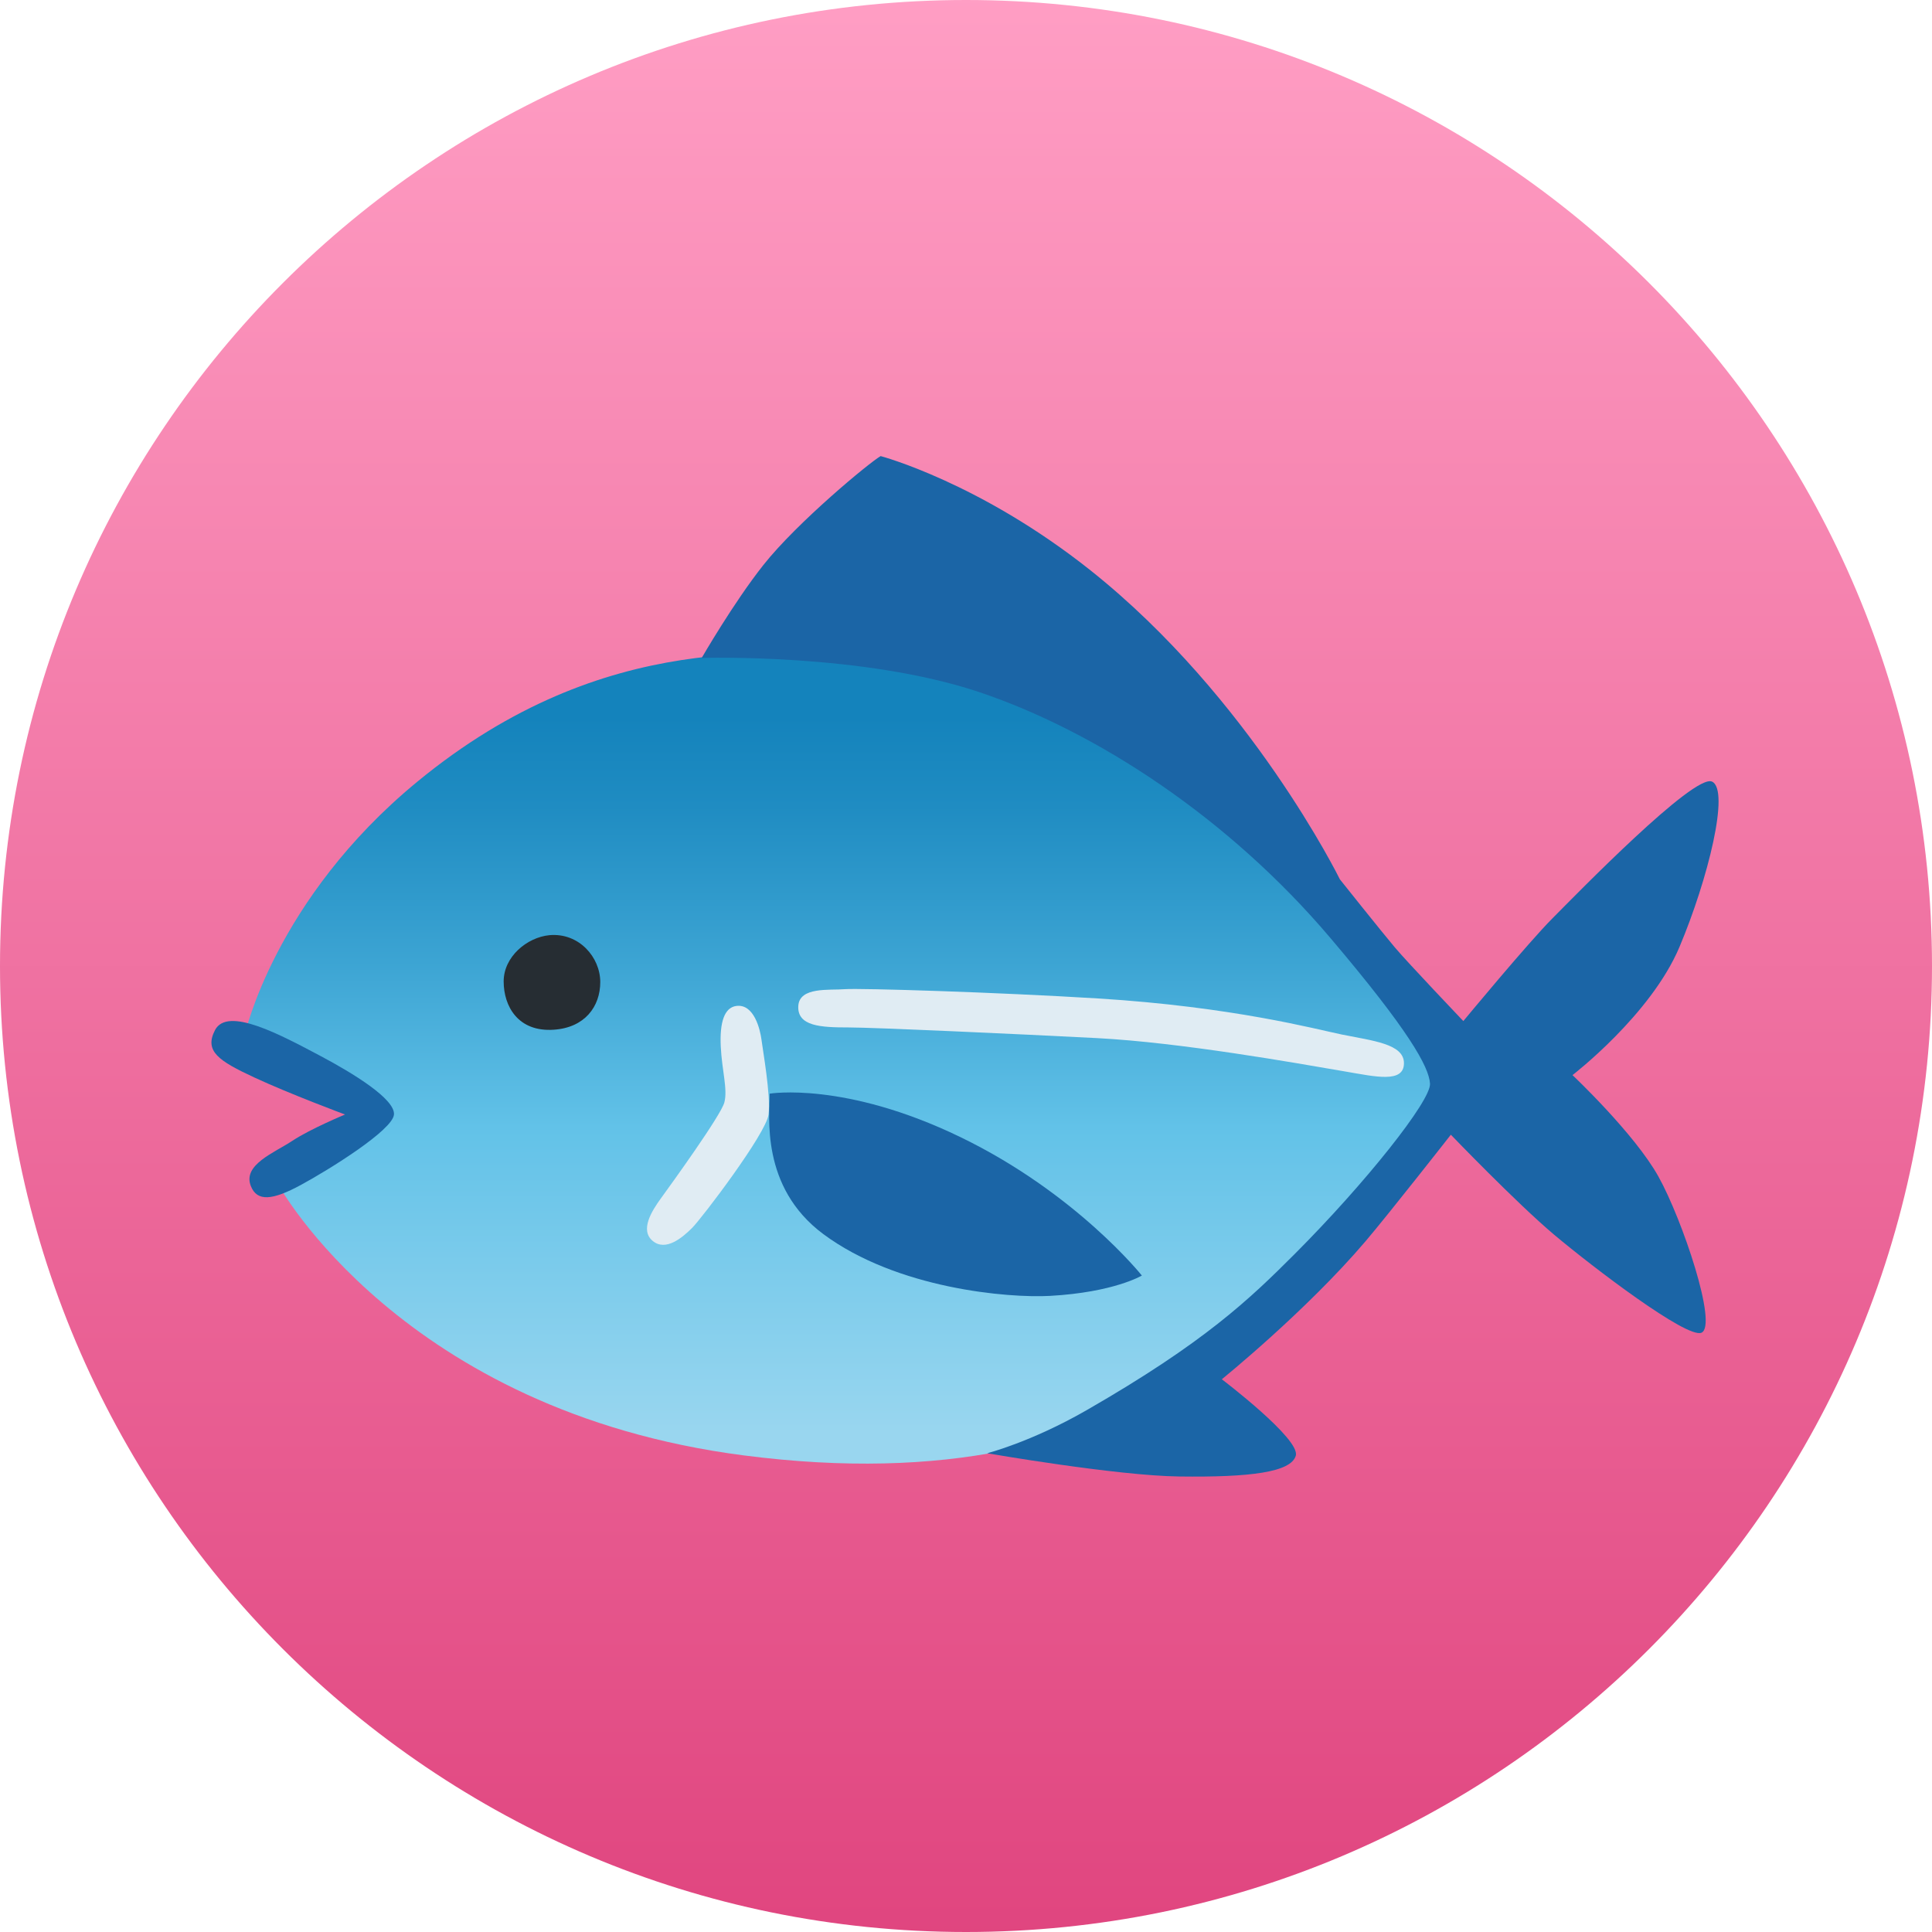
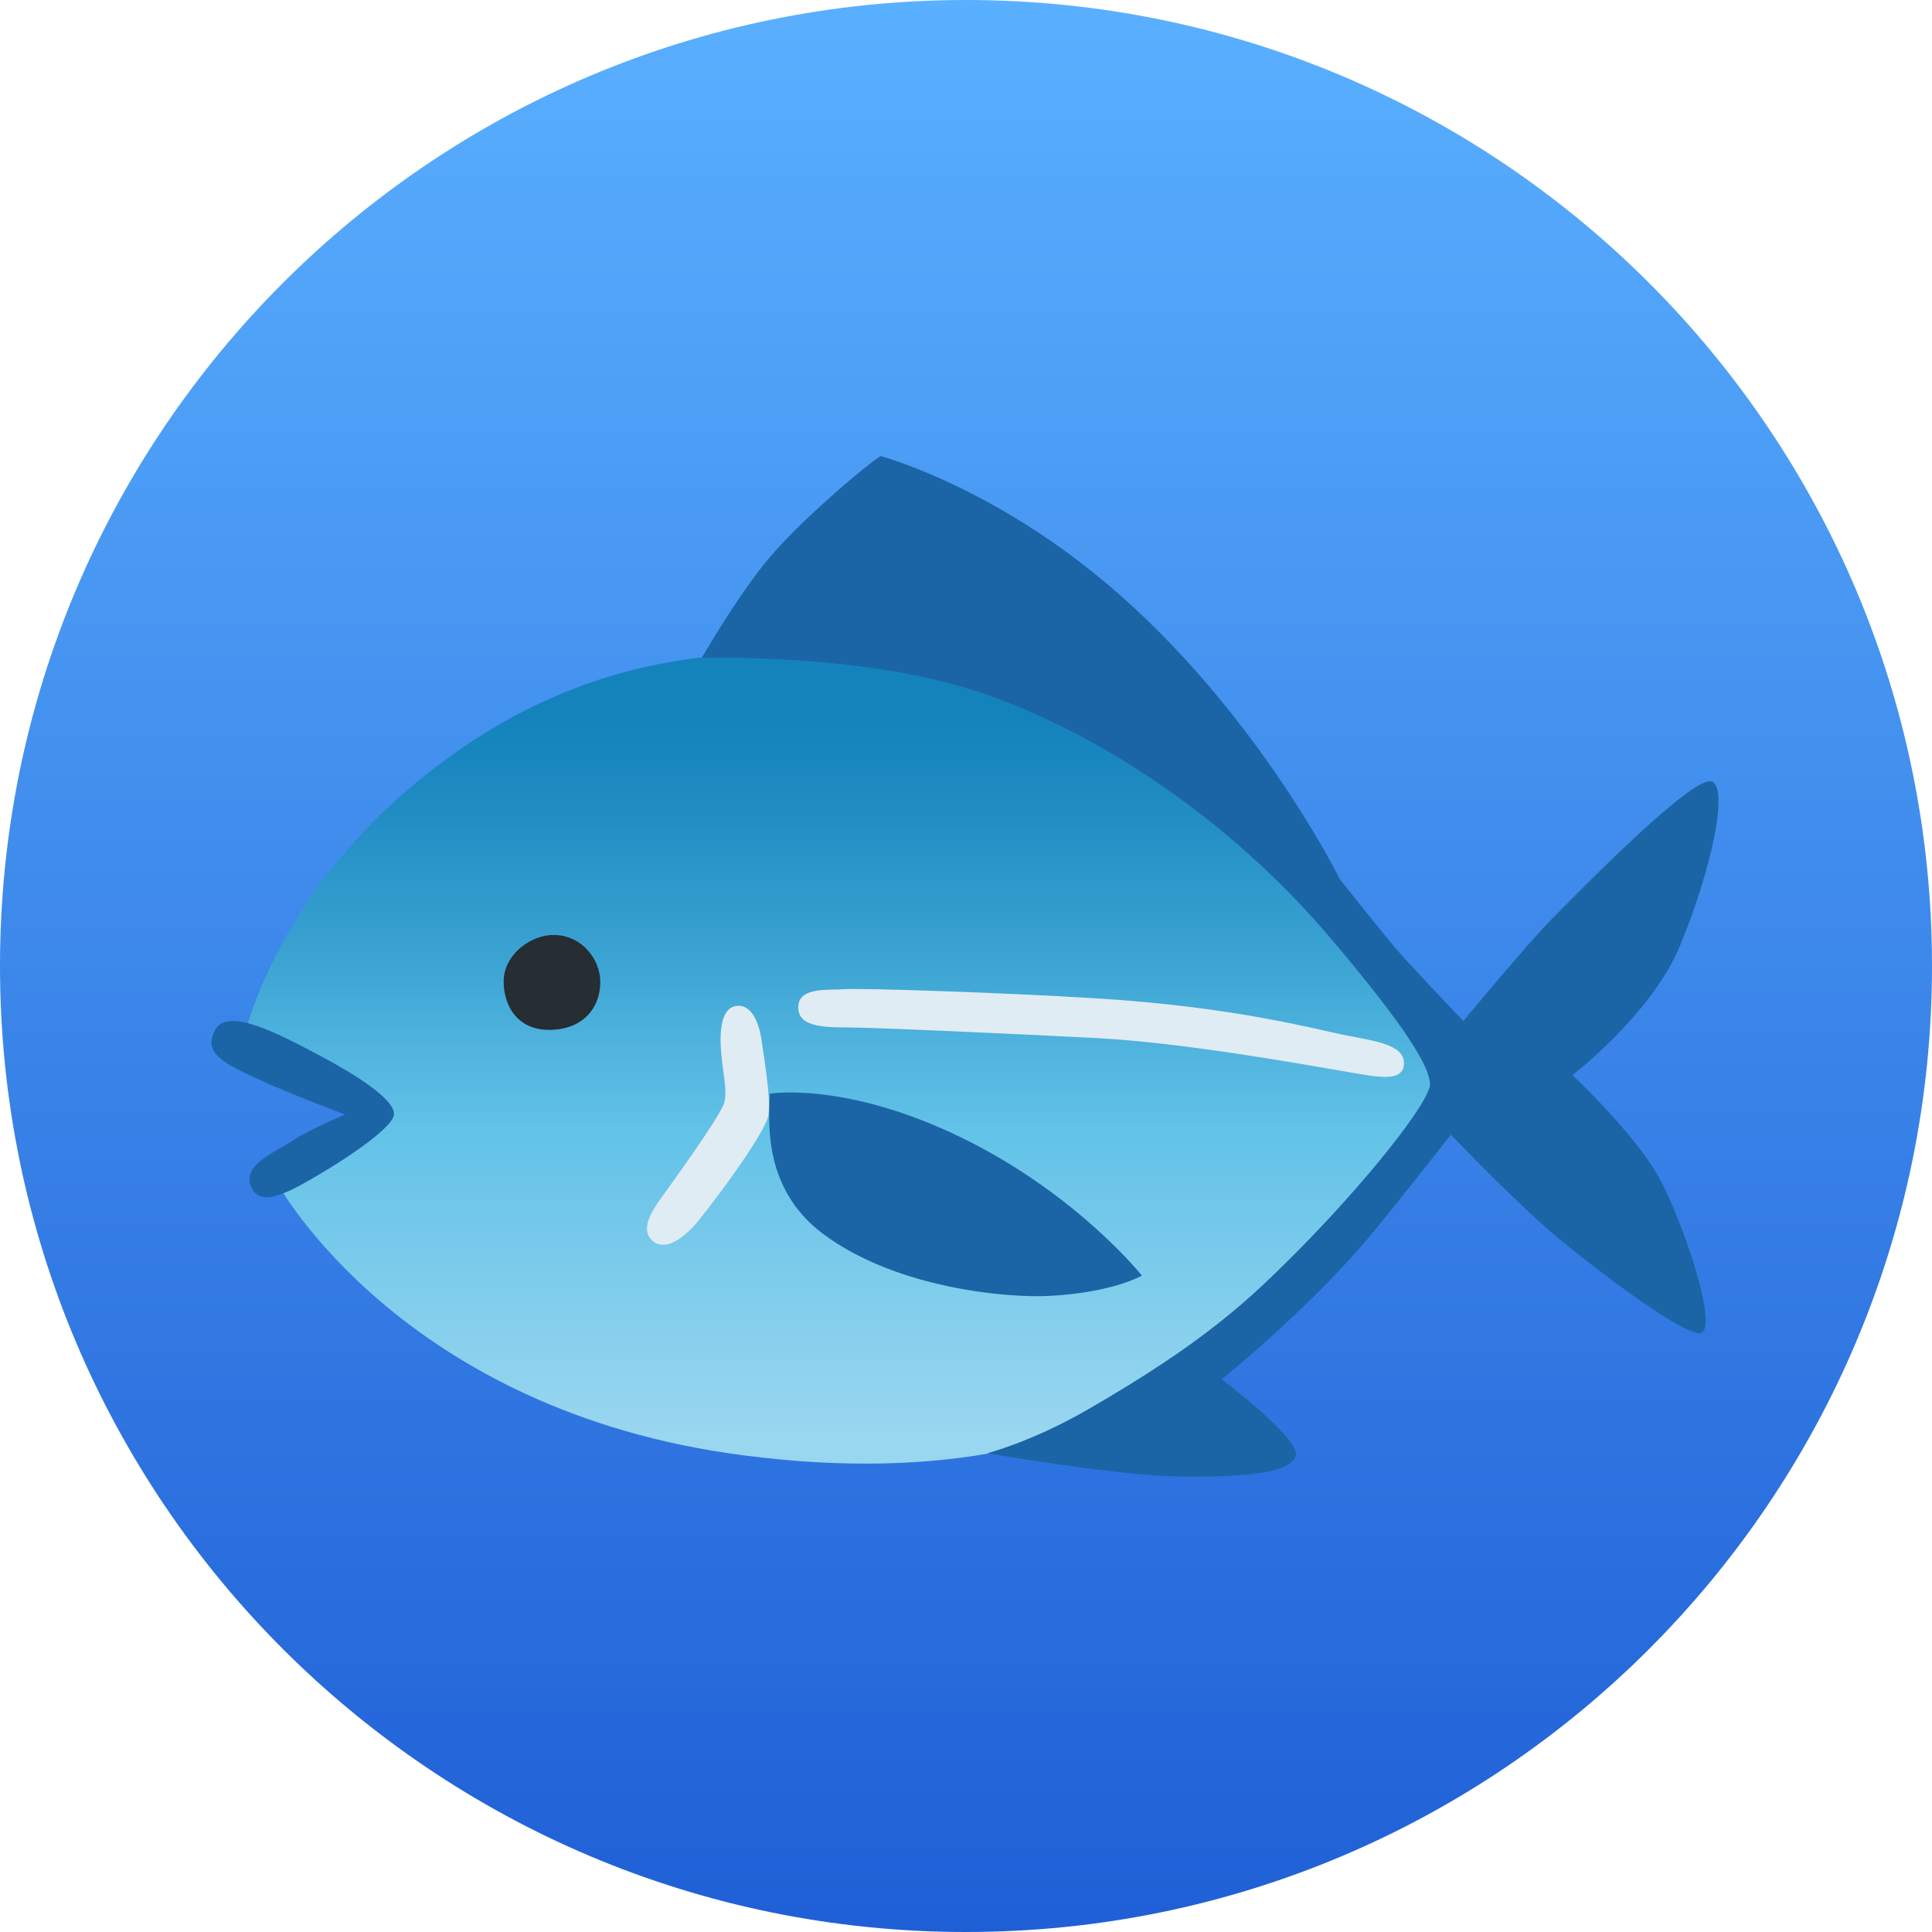
<svg xmlns="http://www.w3.org/2000/svg" viewBox="0 0 128 128" width="128" height="128">
  <defs>
    <linearGradient id="fish-bg" x1="0" y1="0" x2="0" y2="1">
-       <stop offset="0" stop-color="#FF9EC4" />
-       <stop offset="1" stop-color="#E0457F" />
+       <stop offset="0" stop-color="#5AB0FF" />
+       <stop offset="1" stop-color="#1F5FD6" />
    </linearGradient>
  </defs>
  <circle cx="64" cy="64" r="64" fill="url(#fish-bg)" />
  <svg x="9.79" y="6.95" width="107.79" height="107.79" viewBox="0 0 128 128">
    <linearGradient id="fish-SVGID_1_" gradientUnits="userSpaceOnUse" x1="55.273" y1="43.106" x2="55.273" y2="106.9">
      <stop offset="0.079" style="stop-color:#1483BC" />
      <stop offset="0.189" style="stop-color:#1F8CC2" />
      <stop offset="0.381" style="stop-color:#3CA4D3" />
      <stop offset="0.585" style="stop-color:#62C2E8" />
      <stop offset="0.962" style="stop-color:#99D6EF" />
    </linearGradient>
    <path style="fill:url(#fish-SVGID_1_);" d="M102.92,75.96l-4.08-6.12L82.1,49.39c0,0-15.07-6.58-25.28-6.23  c-7.04,0.24-20.67-2.22-35.63,10.1C9.98,62.49,7.63,73.16,7.63,73.16l11.09,6.16l-8.45,5.63c0,0,9.72,17.82,36.62,21.3  c31.89,4.13,43.57-12.49,50.68-21.78C98.31,83.5,102.92,75.96,102.92,75.96z" />
    <path style="fill:#1B65A6;" d="M57.66,27.63c-0.84,0.47-6.55,5.19-9.22,8.56c-2.36,2.98-4.86,7.32-4.86,7.32s12.67-0.4,21.87,2.7  s19.58,9.88,27.59,19.33c6.15,7.25,7.77,10.14,7.84,11.47c0.07,1.34-5.07,7.81-10.65,13.4c-3.57,3.57-7.09,6.95-16.38,12.29  c-4.37,2.51-7.81,3.38-7.81,3.38s10.16,1.77,15.13,1.83c5.54,0.07,8.78-0.33,9.15-1.64c0.38-1.31-5.82-6.01-5.82-6.01  s6.62-5.35,11.31-10.86c1.86-2.19,6.71-8.38,6.71-8.38s5.18,5.39,8.14,7.88c3.1,2.6,10.42,8.17,11.57,7.7  c1.32-0.54-1.5-8.92-3.38-12.29c-1.88-3.38-6.76-7.98-6.76-7.98s6.17-4.74,8.42-10.09c2.25-5.35,3.97-12.34,2.56-13  c-1.41-0.66-10.68,8.87-12.55,10.75c-1.88,1.88-7.02,8.09-7.02,8.09s-4.36-4.58-5.39-5.8c-1.03-1.22-4.32-5.35-4.32-5.35  s-7.03-14.3-19.62-24.31C65.45,29.69,57.66,27.63,57.66,27.63z" />
    <linearGradient id="fish-SVGID_2_" gradientUnits="userSpaceOnUse" x1="78.775" y1="47.522" x2="78.775" y2="47.522">
      <stop offset="0.079" style="stop-color:#1483BC" />
      <stop offset="0.189" style="stop-color:#1F8CC2" />
      <stop offset="0.381" style="stop-color:#3CA4D3" />
      <stop offset="0.585" style="stop-color:#62C2E8" />
      <stop offset="0.962" style="stop-color:#99D6EF" />
    </linearGradient>
    <path style="fill:none;stroke:url(#fish-SVGID_2_);stroke-miterlimit:10;" d="M78.78,47.52" />
    <path style="fill:#1B65A6;" d="M48.93,77.79c0,1.69-0.77,7.34,4.22,11.05c5.81,4.31,14.55,5.04,17.83,4.86  c5.04-0.28,7.23-1.6,7.23-1.6s-5.16-6.48-14.27-10.89S48.93,77.79,48.93,77.79z" />
    <path style="fill:#1B65A6;" d="M5.29,72.79c-0.86,1.66,0.28,2.42,3.1,3.73c2.82,1.31,7.13,2.91,7.13,2.91s-2.72,1.13-4.13,2.06  c-1.41,0.94-3.95,1.89-3.28,3.57c0.49,1.24,1.69,1.13,3.94-0.09s7.23-4.32,7.32-5.54s-3.21-3.24-5.77-4.6  C10.5,73.19,6.27,70.89,5.29,72.79z" />
    <path style="fill:#262D33;" d="M35.6,69.01c0,1.94-1.23,3.59-3.66,3.75c-2.82,0.19-3.94-1.86-3.94-3.8s1.83-3.47,3.61-3.64  C33.94,65.12,35.6,67.07,35.6,69.01z" />
    <path style="fill:#E0ECF3;" d="M46.3,70.89c-0.95,0.13-1.31,1.31-1.22,3.19c0.09,1.88,0.56,3.38,0.28,4.41  c-0.28,1.03-4.22,6.48-4.97,7.51c-0.75,1.03-1.69,2.53-0.66,3.38s2.35-0.28,3.1-1.03c0.75-0.75,5.82-7.41,6.01-8.92  c0.19-1.5-0.47-5.16-0.56-5.91C48.18,72.77,47.71,70.7,46.3,70.89z" />
    <path style="fill:#E0ECF3;" d="M51.18,70.89c-0.09,1.6,1.78,1.69,3.94,1.69c1.97,0,13.38,0.52,19.57,0.84  c6.62,0.35,15.58,1.95,19.54,2.63c2.35,0.4,4.6,0.94,4.6-0.66c0-1.52-2.46-1.76-4.88-2.25c-2.04-0.42-8.56-2.18-19.19-2.84  c-7.97-0.49-18.7-0.82-19.92-0.73C53.62,69.67,51.27,69.37,51.18,70.89z" />
  </svg>
</svg>
